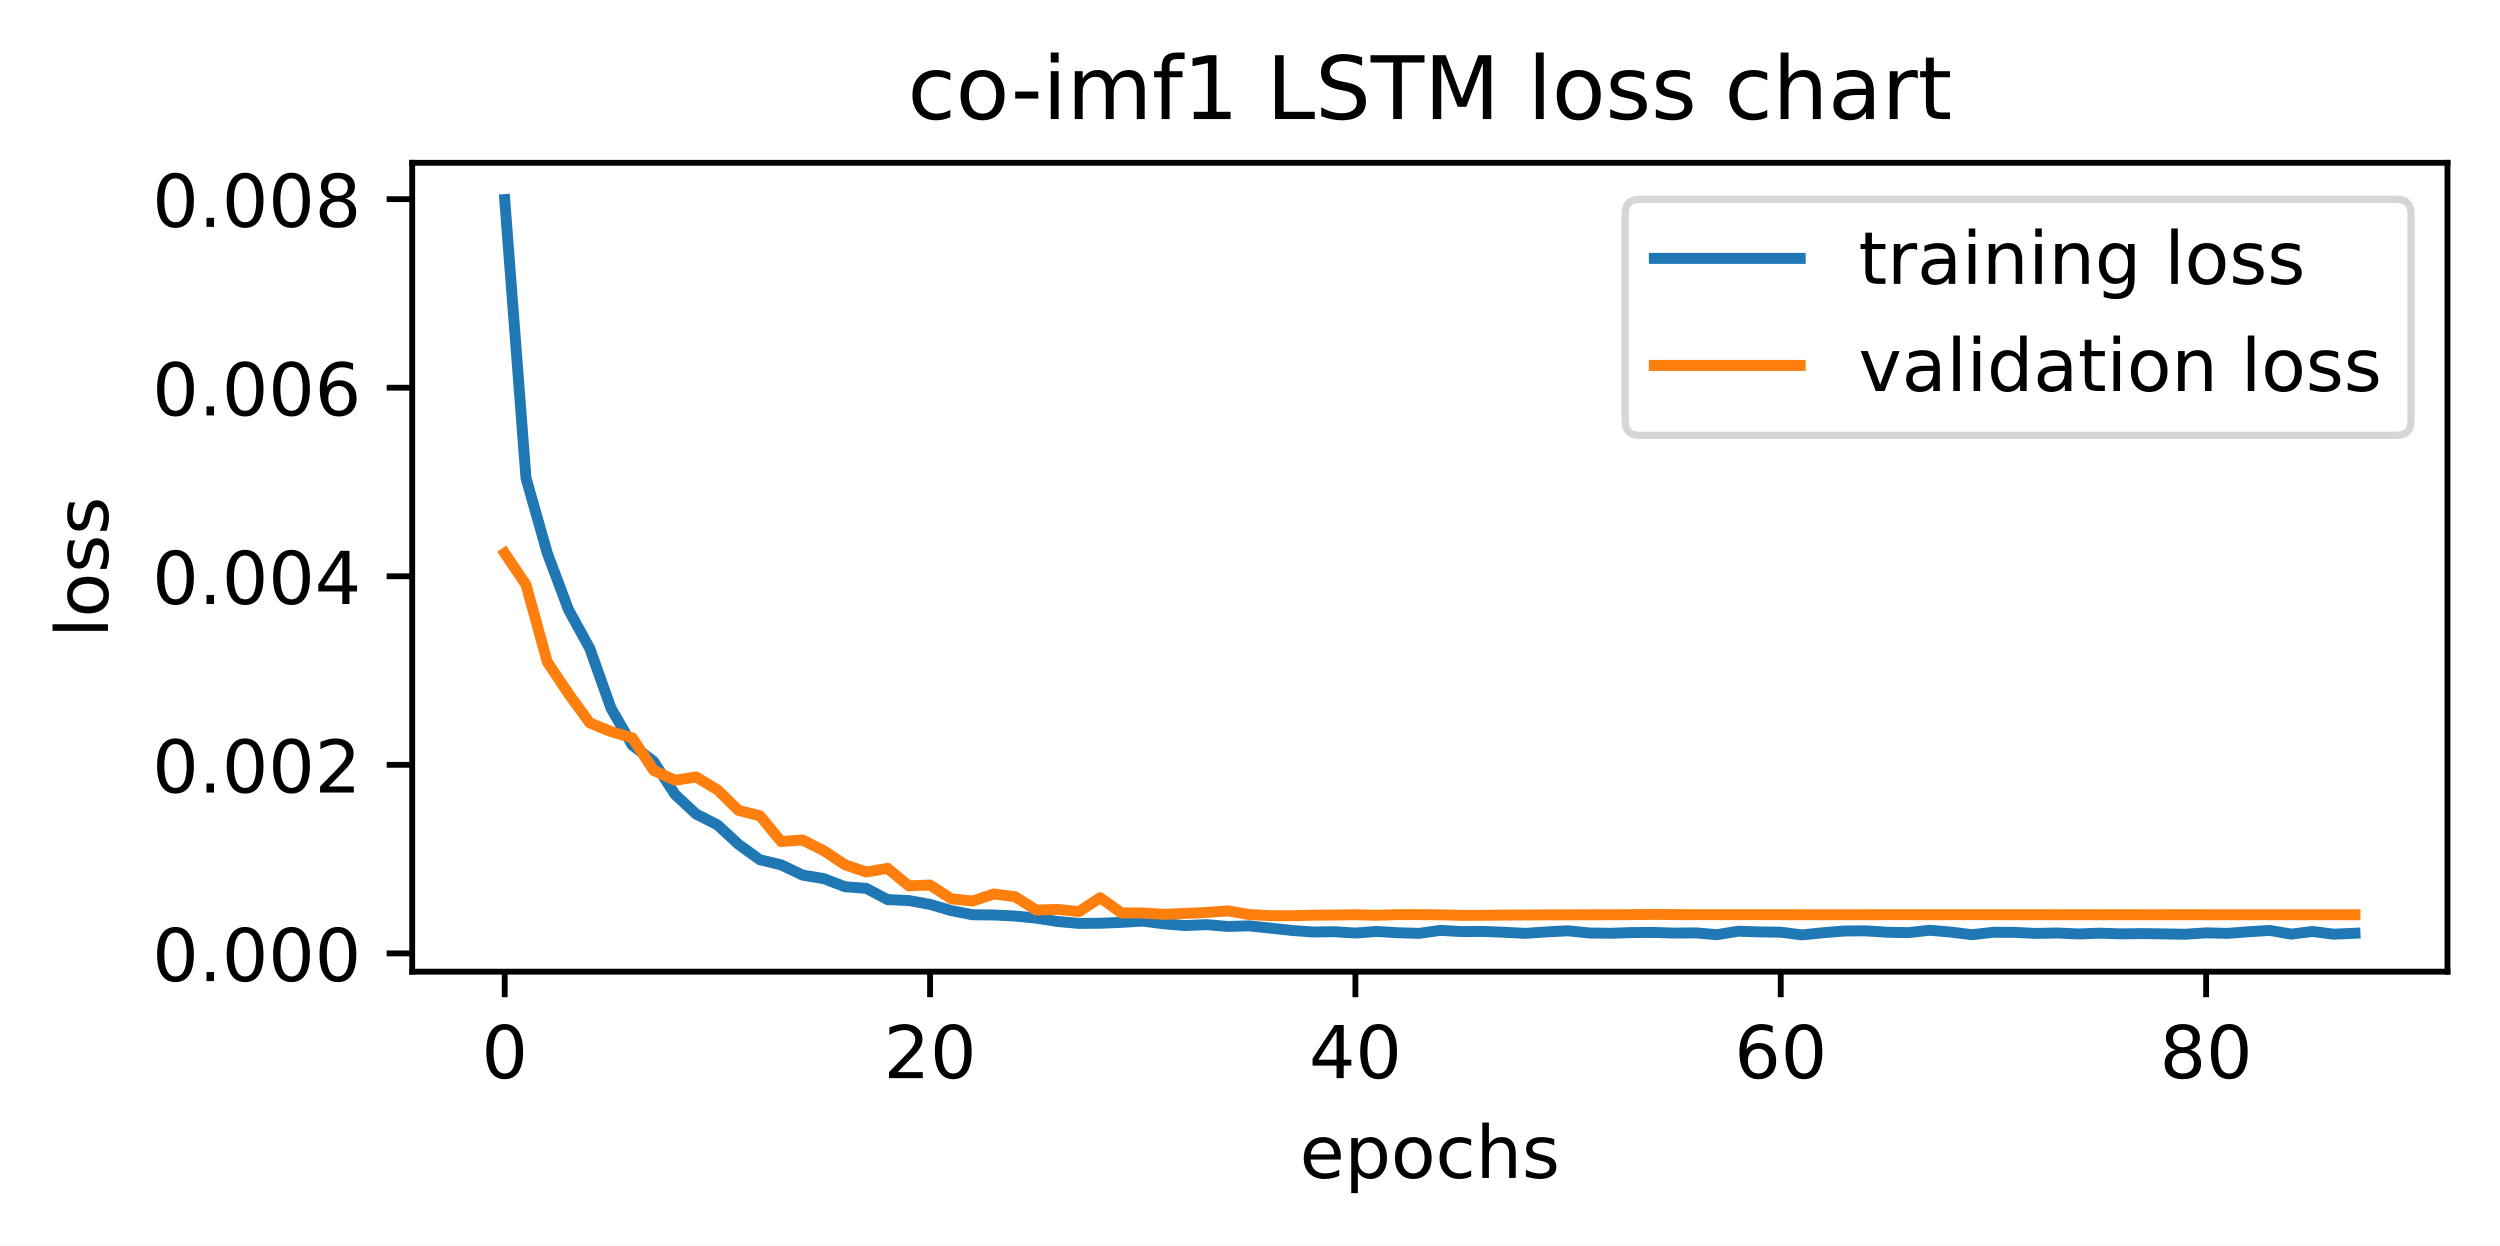
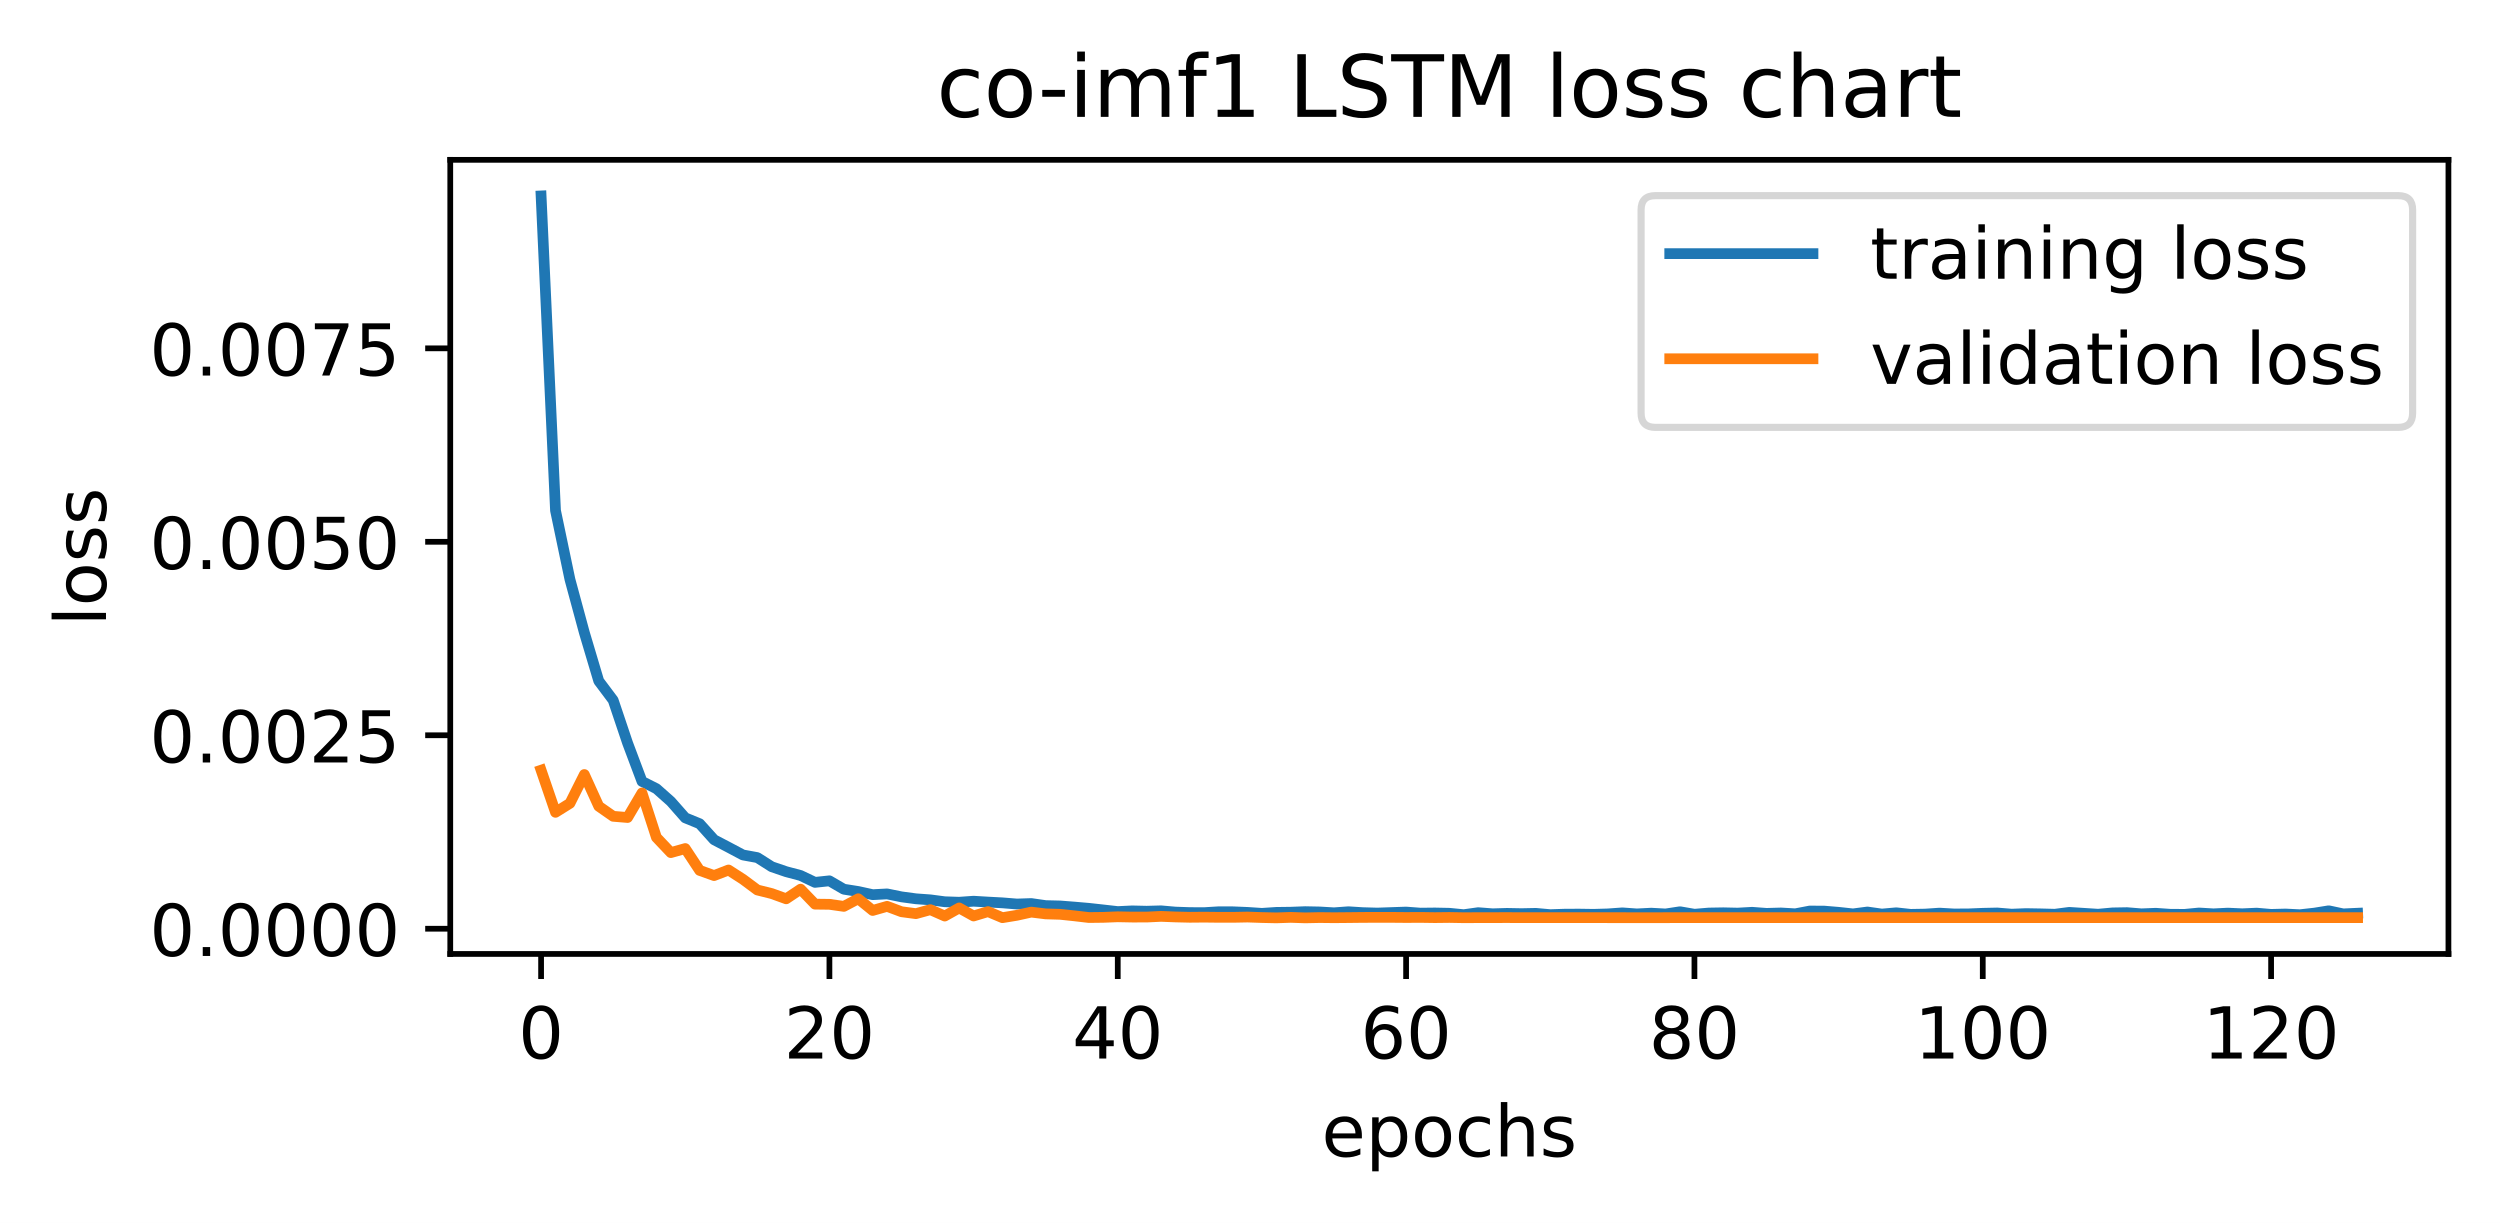
- <svg xmlns="http://www.w3.org/2000/svg" xmlns:xlink="http://www.w3.org/1999/xlink" width="342.706pt" height="170.754pt" viewBox="0 0 342.706 170.754" version="1.1">
+ <svg xmlns="http://www.w3.org/2000/svg" xmlns:xlink="http://www.w3.org/1999/xlink" width="349.069pt" height="170.754pt" viewBox="0 0 349.069 170.754" version="1.1">
  <defs>
    <style type="text/css">*{stroke-linejoin: round; stroke-linecap: butt}</style>
  </defs>
  <g id="figure_1">
    <g id="patch_1">
-       <path d="M -0 170.754  L 342.706 170.754  L 342.706 0  L -0 0  z " style="fill: #ffffff" />
+       <path d="M 0 170.754  L 349.069 170.754  L 349.069 0  L 0 0  z " style="fill: #ffffff" />
    </g>
    <g id="axes_1">
      <g id="patch_2">
-         <path d="M 56.506 133.198  L 335.506 133.198  L 335.506 22.318  L 56.506 22.318  z " style="fill: #ffffff" />
+         <path d="M 62.869 133.198  L 341.869 133.198  L 341.869 22.318  L 62.869 22.318  z " style="fill: #ffffff" />
      </g>
      <g id="matplotlib.axis_1">
        <g id="xtick_1">
          <g id="line2d_1">
            <defs>
-               <path id="m69c10e7cd9" d="M 0 0  L 0 3.5  " style="stroke: #000000; stroke-width: 0.8" />
-             </defs>
-             <g>
-               <use xlink:href="#m69c10e7cd9" x="69.188" y="133.198" style="stroke: #000000; stroke-width: 0.8" />
+               <path id="m2c376a37ad" d="M 0 0  L 0 3.5  " style="stroke: #000000; stroke-width: 0.8" />
+             </defs>
+             <g>
+               <use xlink:href="#m2c376a37ad" x="75.551" y="133.198" style="stroke: #000000; stroke-width: 0.8" />
            </g>
          </g>
          <g id="text_1">
-             <g transform="translate(66.00682 147.7966) scale(0.1 -0.1)">
+             <g transform="translate(72.36932 147.7966) scale(0.1 -0.1)">
              <defs>
                <path id="DejaVuSans-30" d="M 2034 4250  Q 1547 4250 1301 3770  Q 1056 3291 1056 2328  Q 1056 1369 1301 889  Q 1547 409 2034 409  Q 2525 409 2770 889  Q 3016 1369 3016 2328  Q 3016 3291 2770 3770  Q 2525 4250 2034 4250  z M 2034 4750  Q 2819 4750 3233 4129  Q 3647 3509 3647 2328  Q 3647 1150 3233 529  Q 2819 -91 2034 -91  Q 1250 -91 836 529  Q 422 1150 422 2328  Q 422 3509 836 4129  Q 1250 4750 2034 4750  z " transform="scale(0.015625)" />
              </defs>
              <use xlink:href="#DejaVuSans-30" />
            </g>
          </g>
        </g>
        <g id="xtick_2">
          <g id="line2d_2">
            <g>
-               <use xlink:href="#m69c10e7cd9" x="127.495" y="133.198" style="stroke: #000000; stroke-width: 0.8" />
+               <use xlink:href="#m2c376a37ad" x="115.81" y="133.198" style="stroke: #000000; stroke-width: 0.8" />
            </g>
          </g>
          <g id="text_2">
-             <g transform="translate(121.1328 147.7966) scale(0.1 -0.1)">
+             <g transform="translate(109.4478 147.7966) scale(0.1 -0.1)">
              <defs>
                <path id="DejaVuSans-32" d="M 1228 531  L 3431 531  L 3431 0  L 469 0  L 469 531  Q 828 903 1448 1529  Q 2069 2156 2228 2338  Q 2531 2678 2651 2914  Q 2772 3150 2772 3378  Q 2772 3750 2511 3984  Q 2250 4219 1831 4219  Q 1534 4219 1204 4116  Q 875 4013 500 3803  L 500 4441  Q 881 4594 1212 4672  Q 1544 4750 1819 4750  Q 2544 4750 2975 4387  Q 3406 4025 3406 3419  Q 3406 3131 3298 2873  Q 3191 2616 2906 2266  Q 2828 2175 2409 1742  Q 1991 1309 1228 531  z " transform="scale(0.015625)" />
              </defs>
              <use xlink:href="#DejaVuSans-32" />
              <use xlink:href="#DejaVuSans-30" x="63.623" />
            </g>
          </g>
        </g>
        <g id="xtick_3">
          <g id="line2d_3">
            <g>
-               <use xlink:href="#m69c10e7cd9" x="185.802" y="133.198" style="stroke: #000000; stroke-width: 0.8" />
+               <use xlink:href="#m2c376a37ad" x="156.07" y="133.198" style="stroke: #000000; stroke-width: 0.8" />
            </g>
          </g>
          <g id="text_3">
-             <g transform="translate(179.44 147.7966) scale(0.1 -0.1)">
+             <g transform="translate(149.7075 147.7966) scale(0.1 -0.1)">
              <defs>
                <path id="DejaVuSans-34" d="M 2419 4116  L 825 1625  L 2419 1625  L 2419 4116  z M 2253 4666  L 3047 4666  L 3047 1625  L 3713 1625  L 3713 1100  L 3047 1100  L 3047 0  L 2419 0  L 2419 1100  L 313 1100  L 313 1709  L 2253 4666  z " transform="scale(0.015625)" />
              </defs>
              <use xlink:href="#DejaVuSans-34" />
              <use xlink:href="#DejaVuSans-30" x="63.623" />
            </g>
          </g>
        </g>
        <g id="xtick_4">
          <g id="line2d_4">
            <g>
-               <use xlink:href="#m69c10e7cd9" x="244.11" y="133.198" style="stroke: #000000; stroke-width: 0.8" />
+               <use xlink:href="#m2c376a37ad" x="196.33" y="133.198" style="stroke: #000000; stroke-width: 0.8" />
            </g>
          </g>
          <g id="text_4">
-             <g transform="translate(237.7472 147.7966) scale(0.1 -0.1)">
+             <g transform="translate(189.9673 147.7966) scale(0.1 -0.1)">
              <defs>
                <path id="DejaVuSans-36" d="M 2113 2584  Q 1688 2584 1439 2293  Q 1191 2003 1191 1497  Q 1191 994 1439 701  Q 1688 409 2113 409  Q 2538 409 2786 701  Q 3034 994 3034 1497  Q 3034 2003 2786 2293  Q 2538 2584 2113 2584  z M 3366 4563  L 3366 3988  Q 3128 4100 2886 4159  Q 2644 4219 2406 4219  Q 1781 4219 1451 3797  Q 1122 3375 1075 2522  Q 1259 2794 1537 2939  Q 1816 3084 2150 3084  Q 2853 3084 3261 2657  Q 3669 2231 3669 1497  Q 3669 778 3244 343  Q 2819 -91 2113 -91  Q 1303 -91 875 529  Q 447 1150 447 2328  Q 447 3434 972 4092  Q 1497 4750 2381 4750  Q 2619 4750 2861 4703  Q 3103 4656 3366 4563  z " transform="scale(0.015625)" />
              </defs>
              <use xlink:href="#DejaVuSans-36" />
              <use xlink:href="#DejaVuSans-30" x="63.623" />
            </g>
          </g>
        </g>
        <g id="xtick_5">
          <g id="line2d_5">
            <g>
-               <use xlink:href="#m69c10e7cd9" x="302.417" y="133.198" style="stroke: #000000; stroke-width: 0.8" />
+               <use xlink:href="#m2c376a37ad" x="236.59" y="133.198" style="stroke: #000000; stroke-width: 0.8" />
            </g>
          </g>
          <g id="text_5">
-             <g transform="translate(296.0544 147.7966) scale(0.1 -0.1)">
+             <g transform="translate(230.227 147.7966) scale(0.1 -0.1)">
              <defs>
                <path id="DejaVuSans-38" d="M 2034 2216  Q 1584 2216 1326 1975  Q 1069 1734 1069 1313  Q 1069 891 1326 650  Q 1584 409 2034 409  Q 2484 409 2743 651  Q 3003 894 3003 1313  Q 3003 1734 2745 1975  Q 2488 2216 2034 2216  z M 1403 2484  Q 997 2584 770 2862  Q 544 3141 544 3541  Q 544 4100 942 4425  Q 1341 4750 2034 4750  Q 2731 4750 3128 4425  Q 3525 4100 3525 3541  Q 3525 3141 3298 2862  Q 3072 2584 2669 2484  Q 3125 2378 3379 2068  Q 3634 1759 3634 1313  Q 3634 634 3220 271  Q 2806 -91 2034 -91  Q 1263 -91 848 271  Q 434 634 434 1313  Q 434 1759 690 2068  Q 947 2378 1403 2484  z M 1172 3481  Q 1172 3119 1398 2916  Q 1625 2713 2034 2713  Q 2441 2713 2670 2916  Q 2900 3119 2900 3481  Q 2900 3844 2670 4047  Q 2441 4250 2034 4250  Q 1625 4250 1398 4047  Q 1172 3844 1172 3481  z " transform="scale(0.015625)" />
              </defs>
              <use xlink:href="#DejaVuSans-38" />
              <use xlink:href="#DejaVuSans-30" x="63.623" />
            </g>
          </g>
        </g>
-         <g id="text_6">
-           <g transform="translate(178.1734 161.4747) scale(0.1 -0.1)">
+         <g id="xtick_6">
+           <g id="line2d_6">
+             <g>
+               <use xlink:href="#m2c376a37ad" x="276.849" y="133.198" style="stroke: #000000; stroke-width: 0.8" />
+             </g>
+           </g>
+           <g id="text_6">
+             <g transform="translate(267.3055 147.7966) scale(0.1 -0.1)">
+               <defs>
+                 <path id="DejaVuSans-31" d="M 794 531  L 1825 531  L 1825 4091  L 703 3866  L 703 4441  L 1819 4666  L 2450 4666  L 2450 531  L 3481 531  L 3481 0  L 794 0  L 794 531  z " transform="scale(0.015625)" />
+               </defs>
+               <use xlink:href="#DejaVuSans-31" />
+               <use xlink:href="#DejaVuSans-30" x="63.623" />
+               <use xlink:href="#DejaVuSans-30" x="127.246" />
+             </g>
+           </g>
+         </g>
+         <g id="xtick_7">
+           <g id="line2d_7">
+             <g>
+               <use xlink:href="#m2c376a37ad" x="317.109" y="133.198" style="stroke: #000000; stroke-width: 0.8" />
+             </g>
+           </g>
+           <g id="text_7">
+             <g transform="translate(307.5653 147.7966) scale(0.1 -0.1)">
+               <use xlink:href="#DejaVuSans-31" />
+               <use xlink:href="#DejaVuSans-32" x="63.623" />
+               <use xlink:href="#DejaVuSans-30" x="127.246" />
+             </g>
+           </g>
+         </g>
+         <g id="text_8">
+           <g transform="translate(184.5359 161.4747) scale(0.1 -0.1)">
            <defs>
              <path id="DejaVuSans-65" d="M 3597 1894  L 3597 1613  L 953 1613  Q 991 1019 1311 708  Q 1631 397 2203 397  Q 2534 397 2845 478  Q 3156 559 3463 722  L 3463 178  Q 3153 47 2828 -22  Q 2503 -91 2169 -91  Q 1331 -91 842 396  Q 353 884 353 1716  Q 353 2575 817 3079  Q 1281 3584 2069 3584  Q 2775 3584 3186 3129  Q 3597 2675 3597 1894  z M 3022 2063  Q 3016 2534 2758 2815  Q 2500 3097 2075 3097  Q 1594 3097 1305 2825  Q 1016 2553 972 2059  L 3022 2063  z " transform="scale(0.015625)" />
              <path id="DejaVuSans-70" d="M 1159 525  L 1159 -1331  L 581 -1331  L 581 3500  L 1159 3500  L 1159 2969  Q 1341 3281 1617 3432  Q 1894 3584 2278 3584  Q 2916 3584 3314 3078  Q 3713 2572 3713 1747  Q 3713 922 3314 415  Q 2916 -91 2278 -91  Q 1894 -91 1617 61  Q 1341 213 1159 525  z M 3116 1747  Q 3116 2381 2855 2742  Q 2594 3103 2138 3103  Q 1681 3103 1420 2742  Q 1159 2381 1159 1747  Q 1159 1113 1420 752  Q 1681 391 2138 391  Q 2594 391 2855 752  Q 3116 1113 3116 1747  z " transform="scale(0.015625)" />
              <path id="DejaVuSans-6f" d="M 1959 3097  Q 1497 3097 1228 2736  Q 959 2375 959 1747  Q 959 1119 1226 758  Q 1494 397 1959 397  Q 2419 397 2687 759  Q 2956 1122 2956 1747  Q 2956 2369 2687 2733  Q 2419 3097 1959 3097  z M 1959 3584  Q 2709 3584 3137 3096  Q 3566 2609 3566 1747  Q 3566 888 3137 398  Q 2709 -91 1959 -91  Q 1206 -91 779 398  Q 353 888 353 1747  Q 353 2609 779 3096  Q 1206 3584 1959 3584  z " transform="scale(0.015625)" />
              <path id="DejaVuSans-63" d="M 3122 3366  L 3122 2828  Q 2878 2963 2633 3030  Q 2388 3097 2138 3097  Q 1578 3097 1268 2742  Q 959 2388 959 1747  Q 959 1106 1268 751  Q 1578 397 2138 397  Q 2388 397 2633 464  Q 2878 531 3122 666  L 3122 134  Q 2881 22 2623 -34  Q 2366 -91 2075 -91  Q 1284 -91 818 406  Q 353 903 353 1747  Q 353 2603 823 3093  Q 1294 3584 2113 3584  Q 2378 3584 2631 3529  Q 2884 3475 3122 3366  z " transform="scale(0.015625)" />
              <path id="DejaVuSans-68" d="M 3513 2113  L 3513 0  L 2938 0  L 2938 2094  Q 2938 2591 2744 2837  Q 2550 3084 2163 3084  Q 1697 3084 1428 2787  Q 1159 2491 1159 1978  L 1159 0  L 581 0  L 581 4863  L 1159 4863  L 1159 2956  Q 1366 3272 1645 3428  Q 1925 3584 2291 3584  Q 2894 3584 3203 3211  Q 3513 2838 3513 2113  z " transform="scale(0.015625)" />
              <path id="DejaVuSans-73" d="M 2834 3397  L 2834 2853  Q 2591 2978 2328 3040  Q 2066 3103 1784 3103  Q 1356 3103 1142 2972  Q 928 2841 928 2578  Q 928 2378 1081 2264  Q 1234 2150 1697 2047  L 1894 2003  Q 2506 1872 2764 1633  Q 3022 1394 3022 966  Q 3022 478 2636 193  Q 2250 -91 1575 -91  Q 1294 -91 989 -36  Q 684 19 347 128  L 347 722  Q 666 556 975 473  Q 1284 391 1588 391  Q 1994 391 2212 530  Q 2431 669 2431 922  Q 2431 1156 2273 1281  Q 2116 1406 1581 1522  L 1381 1569  Q 847 1681 609 1914  Q 372 2147 372 2553  Q 372 3047 722 3315  Q 1072 3584 1716 3584  Q 2034 3584 2315 3537  Q 2597 3491 2834 3397  z " transform="scale(0.015625)" />
            </defs>
            <use xlink:href="#DejaVuSans-65" />
            <use xlink:href="#DejaVuSans-70" x="61.523" />
            <use xlink:href="#DejaVuSans-6f" x="125" />
            <use xlink:href="#DejaVuSans-63" x="186.182" />
            <use xlink:href="#DejaVuSans-68" x="241.162" />
            <use xlink:href="#DejaVuSans-73" x="304.541" />
          </g>
        </g>
      </g>
      <g id="matplotlib.axis_2">
        <g id="ytick_1">
-           <g id="line2d_6">
-             <defs>
-               <path id="m047886b5a3" d="M 0 0  L -3.5 0  " style="stroke: #000000; stroke-width: 0.8" />
-             </defs>
-             <g>
-               <use xlink:href="#m047886b5a3" x="56.506" y="130.693" style="stroke: #000000; stroke-width: 0.8" />
-             </g>
-           </g>
-           <g id="text_7">
-             <g transform="translate(20.87813 134.4919) scale(0.1 -0.1)">
+           <g id="line2d_8">
+             <defs>
+               <path id="mf254d946d6" d="M 0 0  L -3.5 0  " style="stroke: #000000; stroke-width: 0.8" />
+             </defs>
+             <g>
+               <use xlink:href="#mf254d946d6" x="62.869" y="129.679" style="stroke: #000000; stroke-width: 0.8" />
+             </g>
+           </g>
+           <g id="text_9">
+             <g transform="translate(20.87813 133.4783) scale(0.1 -0.1)">
              <defs>
                <path id="DejaVuSans-2e" d="M 684 794  L 1344 794  L 1344 0  L 684 0  L 684 794  z " transform="scale(0.015625)" />
              </defs>
              <use xlink:href="#DejaVuSans-30" />
              <use xlink:href="#DejaVuSans-2e" x="63.623" />
              <use xlink:href="#DejaVuSans-30" x="95.41" />
              <use xlink:href="#DejaVuSans-30" x="159.033" />
              <use xlink:href="#DejaVuSans-30" x="222.656" />
+               <use xlink:href="#DejaVuSans-30" x="286.279" />
            </g>
          </g>
        </g>
        <g id="ytick_2">
-           <g id="line2d_7">
-             <g>
-               <use xlink:href="#m047886b5a3" x="56.506" y="104.845" style="stroke: #000000; stroke-width: 0.8" />
-             </g>
-           </g>
-           <g id="text_8">
-             <g transform="translate(20.87813 108.6439) scale(0.1 -0.1)">
+           <g id="line2d_9">
+             <g>
+               <use xlink:href="#mf254d946d6" x="62.869" y="102.665" style="stroke: #000000; stroke-width: 0.8" />
+             </g>
+           </g>
+           <g id="text_10">
+             <g transform="translate(20.87813 106.4646) scale(0.1 -0.1)">
+               <defs>
+                 <path id="DejaVuSans-35" d="M 691 4666  L 3169 4666  L 3169 4134  L 1269 4134  L 1269 2991  Q 1406 3038 1543 3061  Q 1681 3084 1819 3084  Q 2600 3084 3056 2656  Q 3513 2228 3513 1497  Q 3513 744 3044 326  Q 2575 -91 1722 -91  Q 1428 -91 1123 -41  Q 819 9 494 109  L 494 744  Q 775 591 1075 516  Q 1375 441 1709 441  Q 2250 441 2565 725  Q 2881 1009 2881 1497  Q 2881 1984 2565 2268  Q 2250 2553 1709 2553  Q 1456 2553 1204 2497  Q 953 2441 691 2322  L 691 4666  z " transform="scale(0.015625)" />
+               </defs>
              <use xlink:href="#DejaVuSans-30" />
              <use xlink:href="#DejaVuSans-2e" x="63.623" />
              <use xlink:href="#DejaVuSans-30" x="95.41" />
              <use xlink:href="#DejaVuSans-30" x="159.033" />
              <use xlink:href="#DejaVuSans-32" x="222.656" />
+               <use xlink:href="#DejaVuSans-35" x="286.279" />
            </g>
          </g>
        </g>
        <g id="ytick_3">
-           <g id="line2d_8">
-             <g>
-               <use xlink:href="#m047886b5a3" x="56.506" y="78.997" style="stroke: #000000; stroke-width: 0.8" />
-             </g>
-           </g>
-           <g id="text_9">
-             <g transform="translate(20.87813 82.79582) scale(0.1 -0.1)">
+           <g id="line2d_10">
+             <g>
+               <use xlink:href="#mf254d946d6" x="62.869" y="75.652" style="stroke: #000000; stroke-width: 0.8" />
+             </g>
+           </g>
+           <g id="text_11">
+             <g transform="translate(20.87813 79.45089) scale(0.1 -0.1)">
              <use xlink:href="#DejaVuSans-30" />
              <use xlink:href="#DejaVuSans-2e" x="63.623" />
              <use xlink:href="#DejaVuSans-30" x="95.41" />
              <use xlink:href="#DejaVuSans-30" x="159.033" />
-               <use xlink:href="#DejaVuSans-34" x="222.656" />
+               <use xlink:href="#DejaVuSans-35" x="222.656" />
+               <use xlink:href="#DejaVuSans-30" x="286.279" />
            </g>
          </g>
        </g>
        <g id="ytick_4">
-           <g id="line2d_9">
-             <g>
-               <use xlink:href="#m047886b5a3" x="56.506" y="53.149" style="stroke: #000000; stroke-width: 0.8" />
-             </g>
-           </g>
-           <g id="text_10">
-             <g transform="translate(20.87813 56.94778) scale(0.1 -0.1)">
+           <g id="line2d_11">
+             <g>
+               <use xlink:href="#mf254d946d6" x="62.869" y="48.638" style="stroke: #000000; stroke-width: 0.8" />
+             </g>
+           </g>
+           <g id="text_12">
+             <g transform="translate(20.87813 52.43721) scale(0.1 -0.1)">
+               <defs>
+                 <path id="DejaVuSans-37" d="M 525 4666  L 3525 4666  L 3525 4397  L 1831 0  L 1172 0  L 2766 4134  L 525 4134  L 525 4666  z " transform="scale(0.015625)" />
+               </defs>
              <use xlink:href="#DejaVuSans-30" />
              <use xlink:href="#DejaVuSans-2e" x="63.623" />
              <use xlink:href="#DejaVuSans-30" x="95.41" />
              <use xlink:href="#DejaVuSans-30" x="159.033" />
-               <use xlink:href="#DejaVuSans-36" x="222.656" />
-             </g>
-           </g>
-         </g>
-         <g id="ytick_5">
-           <g id="line2d_10">
-             <g>
-               <use xlink:href="#m047886b5a3" x="56.506" y="27.301" style="stroke: #000000; stroke-width: 0.8" />
-             </g>
-           </g>
-           <g id="text_11">
-             <g transform="translate(20.87813 31.09974) scale(0.1 -0.1)">
-               <use xlink:href="#DejaVuSans-30" />
-               <use xlink:href="#DejaVuSans-2e" x="63.623" />
-               <use xlink:href="#DejaVuSans-30" x="95.41" />
-               <use xlink:href="#DejaVuSans-30" x="159.033" />
-               <use xlink:href="#DejaVuSans-38" x="222.656" />
-             </g>
-           </g>
-         </g>
-         <g id="text_12">
+               <use xlink:href="#DejaVuSans-37" x="222.656" />
+               <use xlink:href="#DejaVuSans-35" x="286.279" />
+             </g>
+           </g>
+         </g>
+         <g id="text_13">
          <g transform="translate(14.79844 87.41594) rotate(-90) scale(0.1 -0.1)">
            <defs>
              <path id="DejaVuSans-6c" d="M 603 4863  L 1178 4863  L 1178 0  L 603 0  L 603 4863  z " transform="scale(0.015625)" />
            </defs>
            <use xlink:href="#DejaVuSans-6c" />
            <use xlink:href="#DejaVuSans-6f" x="27.783" />
            <use xlink:href="#DejaVuSans-73" x="88.965" />
            <use xlink:href="#DejaVuSans-73" x="141.064" />
          </g>
        </g>
      </g>
-       <g id="line2d_11">
-         <path d="M 69.188 27.358  L 72.103 65.526  L 75.019 75.81  L 77.934 83.59  L 80.85 88.894  L 83.765 97.101  L 86.68 102.162  L 89.596 104.376  L 92.511 108.878  L 95.426 111.597  L 98.342 113.067  L 101.257 115.761  L 104.172 117.86  L 107.088 118.558  L 110.003 119.961  L 112.918 120.443  L 115.834 121.556  L 118.749 121.778  L 121.665 123.318  L 124.58 123.449  L 127.495 123.979  L 130.411 124.831  L 133.326 125.402  L 136.241 125.426  L 139.157 125.573  L 142.072 125.866  L 144.987 126.322  L 147.903 126.584  L 150.818 126.561  L 153.734 126.44  L 156.649 126.265  L 159.564 126.64  L 162.48 126.879  L 165.395 126.75  L 168.31 127.003  L 171.226 126.919  L 174.141 127.226  L 177.056 127.546  L 179.972 127.761  L 182.887 127.719  L 185.802 127.906  L 188.718 127.684  L 191.633 127.863  L 194.549 127.946  L 197.464 127.535  L 200.379 127.707  L 203.295 127.683  L 206.21 127.797  L 209.125 127.949  L 212.041 127.743  L 214.956 127.594  L 217.871 127.9  L 220.787 127.934  L 223.702 127.84  L 226.618 127.817  L 229.533 127.911  L 232.448 127.88  L 235.364 128.126  L 238.279 127.652  L 241.194 127.75  L 244.11 127.787  L 247.025 128.158  L 249.94 127.859  L 252.856 127.623  L 255.771 127.604  L 258.687 127.794  L 261.602 127.849  L 264.517 127.521  L 267.433 127.775  L 270.348 128.129  L 273.263 127.799  L 276.179 127.809  L 279.094 127.957  L 282.009 127.896  L 284.925 128.032  L 287.84 127.92  L 290.755 128.019  L 293.671 127.977  L 296.586 128.019  L 299.502 128.073  L 302.417 127.878  L 305.332 127.948  L 308.248 127.729  L 311.163 127.546  L 314.078 128.051  L 316.994 127.688  L 319.909 128.06  L 322.824 127.93  " clip-path="url(#pa073620d81)" style="fill: none; stroke: #1f77b4; stroke-width: 1.5; stroke-linecap: square" />
-       </g>
      <g id="line2d_12">
-         <path d="M 69.188 75.833  L 72.103 80.152  L 75.019 90.736  L 77.934 95.095  L 80.85 99.101  L 83.765 100.29  L 86.68 101.147  L 89.596 105.596  L 92.511 106.957  L 95.426 106.511  L 98.342 108.262  L 101.257 111.097  L 104.172 111.832  L 107.088 115.367  L 110.003 115.142  L 112.918 116.611  L 115.834 118.549  L 118.749 119.537  L 121.665 119.033  L 124.58 121.433  L 127.495 121.321  L 130.411 123.214  L 133.326 123.516  L 136.241 122.551  L 139.157 122.928  L 142.072 124.761  L 144.987 124.658  L 147.903 124.966  L 150.818 123.065  L 153.734 125.142  L 156.649 125.152  L 159.564 125.34  L 162.48 125.217  L 165.395 125.087  L 168.31 124.861  L 171.226 125.367  L 174.141 125.523  L 177.056 125.535  L 179.972 125.457  L 182.887 125.435  L 185.802 125.391  L 188.718 125.472  L 191.633 125.372  L 194.549 125.38  L 197.464 125.41  L 200.379 125.479  L 203.295 125.474  L 206.21 125.437  L 209.125 125.429  L 212.041 125.414  L 214.956 125.41  L 217.871 125.398  L 220.787 125.397  L 223.702 125.377  L 226.618 125.345  L 229.533 125.377  L 232.448 125.382  L 235.364 125.385  L 238.279 125.385  L 241.194 125.386  L 244.11 125.388  L 247.025 125.39  L 249.94 125.394  L 252.856 125.392  L 255.771 125.391  L 258.687 125.388  L 261.602 125.388  L 264.517 125.389  L 267.433 125.388  L 270.348 125.388  L 273.263 125.388  L 276.179 125.389  L 279.094 125.389  L 282.009 125.39  L 284.925 125.389  L 287.84 125.39  L 290.755 125.389  L 293.671 125.39  L 296.586 125.39  L 299.502 125.389  L 302.417 125.39  L 305.332 125.39  L 308.248 125.39  L 311.163 125.39  L 314.078 125.39  L 316.994 125.39  L 319.909 125.39  L 322.824 125.39  " clip-path="url(#pa073620d81)" style="fill: none; stroke: #ff7f0e; stroke-width: 1.5; stroke-linecap: square" />
+         <path d="M 75.551 27.358  L 77.564 71.284  L 79.577 80.895  L 81.59 88.328  L 83.603 95.084  L 85.616 97.767  L 87.628 103.748  L 89.641 109.107  L 91.654 110.121  L 93.667 111.908  L 95.68 114.192  L 97.693 115.016  L 99.706 117.252  L 101.719 118.305  L 103.732 119.375  L 105.745 119.743  L 107.758 121.022  L 109.771 121.71  L 111.784 122.245  L 113.797 123.203  L 115.81 122.987  L 117.823 124.159  L 119.836 124.478  L 121.849 124.921  L 123.862 124.814  L 125.875 125.225  L 127.888 125.497  L 129.901 125.643  L 131.914 125.91  L 133.927 125.977  L 135.94 125.834  L 137.953 125.955  L 139.966 126.062  L 141.979 126.226  L 143.992 126.159  L 146.005 126.448  L 148.018 126.497  L 150.031 126.655  L 152.044 126.83  L 154.057 127.053  L 156.07 127.281  L 158.083 127.185  L 160.096 127.232  L 162.109 127.176  L 164.122 127.353  L 166.135 127.423  L 168.148 127.431  L 170.161 127.307  L 172.174 127.313  L 174.187 127.397  L 176.2 127.53  L 178.213 127.396  L 180.226 127.37  L 182.239 127.293  L 184.252 127.334  L 186.265 127.453  L 188.278 127.305  L 190.291 127.432  L 192.304 127.489  L 194.317 127.419  L 196.33 127.349  L 198.343 127.5  L 200.356 127.478  L 202.369 127.52  L 204.382 127.716  L 206.395 127.436  L 208.408 127.591  L 210.421 127.533  L 212.434 127.571  L 214.447 127.53  L 216.46 127.711  L 218.473 127.645  L 220.486 127.636  L 222.499 127.666  L 224.512 127.607  L 226.525 127.463  L 228.538 127.607  L 230.551 127.505  L 232.564 127.614  L 234.577 127.306  L 236.59 127.654  L 238.603 127.486  L 240.616 127.451  L 242.628 127.496  L 244.641 127.383  L 246.654 127.534  L 248.667 127.477  L 250.68 127.591  L 252.693 127.206  L 254.706 127.217  L 256.719 127.386  L 258.732 127.605  L 260.745 127.342  L 262.758 127.629  L 264.771 127.452  L 266.784 127.671  L 268.797 127.635  L 270.81 127.499  L 272.823 127.615  L 274.836 127.605  L 276.849 127.523  L 278.862 127.479  L 280.875 127.643  L 282.888 127.565  L 284.901 127.601  L 286.914 127.654  L 288.927 127.394  L 290.94 127.524  L 292.953 127.651  L 294.966 127.468  L 296.979 127.432  L 298.992 127.596  L 301.005 127.519  L 303.018 127.659  L 305.031 127.672  L 307.044 127.48  L 309.057 127.598  L 311.07 127.499  L 313.083 127.589  L 315.096 127.502  L 317.109 127.675  L 319.122 127.623  L 321.135 127.721  L 323.148 127.498  L 325.161 127.172  L 327.174 127.605  L 329.187 127.512  " clip-path="url(#p3ba40b0dcc)" style="fill: none; stroke: #1f77b4; stroke-width: 1.5; stroke-linecap: square" />
+       </g>
+       <g id="line2d_13">
+         <path d="M 75.551 107.542  L 77.564 113.422  L 79.577 112.164  L 81.59 108.147  L 83.603 112.573  L 85.616 113.978  L 87.628 114.145  L 89.641 110.723  L 91.654 116.922  L 93.667 119.047  L 95.68 118.482  L 97.693 121.535  L 99.706 122.253  L 101.719 121.476  L 103.732 122.769  L 105.745 124.266  L 107.758 124.768  L 109.771 125.497  L 111.784 124.154  L 113.797 126.243  L 115.81 126.268  L 117.823 126.554  L 119.836 125.491  L 121.849 127.125  L 123.862 126.55  L 125.875 127.304  L 127.888 127.571  L 129.901 127.014  L 131.914 127.904  L 133.927 126.774  L 135.94 127.895  L 137.953 127.286  L 139.966 128.133  L 141.979 127.802  L 143.992 127.357  L 146.005 127.603  L 148.018 127.663  L 150.031 127.876  L 152.044 128.112  L 154.057 128.087  L 156.07 128.008  L 158.083 128.048  L 160.096 128.046  L 162.109 127.95  L 164.122 128.03  L 166.135 128.077  L 168.148 128.059  L 170.161 128.082  L 172.174 128.084  L 174.187 128.044  L 176.2 128.113  L 178.213 128.158  L 180.226 128.091  L 182.239 128.158  L 184.252 128.116  L 186.265 128.137  L 188.278 128.119  L 190.291 128.096  L 192.304 128.09  L 194.317 128.09  L 196.33 128.107  L 198.343 128.096  L 200.356 128.125  L 202.369 128.102  L 204.382 128.138  L 206.395 128.128  L 208.408 128.126  L 210.421 128.12  L 212.434 128.129  L 214.447 128.128  L 216.46 128.129  L 218.473 128.129  L 220.486 128.127  L 222.499 128.126  L 224.512 128.131  L 226.525 128.131  L 228.538 128.135  L 230.551 128.134  L 232.564 128.132  L 234.577 128.129  L 236.59 128.127  L 238.603 128.125  L 240.616 128.127  L 242.628 128.128  L 244.641 128.128  L 246.654 128.127  L 248.667 128.128  L 250.68 128.128  L 252.693 128.128  L 254.706 128.128  L 256.719 128.128  L 258.732 128.127  L 260.745 128.127  L 262.758 128.127  L 264.771 128.127  L 266.784 128.127  L 268.797 128.127  L 270.81 128.127  L 272.823 128.127  L 274.836 128.127  L 276.849 128.127  L 278.862 128.127  L 280.875 128.127  L 282.888 128.127  L 284.901 128.127  L 286.914 128.127  L 288.927 128.127  L 290.94 128.127  L 292.953 128.127  L 294.966 128.127  L 296.979 128.127  L 298.992 128.127  L 301.005 128.127  L 303.018 128.127  L 305.031 128.127  L 307.044 128.127  L 309.057 128.127  L 311.07 128.127  L 313.083 128.127  L 315.096 128.127  L 317.109 128.127  L 319.122 128.127  L 321.135 128.127  L 323.148 128.127  L 325.161 128.127  L 327.174 128.127  L 329.187 128.127  " clip-path="url(#p3ba40b0dcc)" style="fill: none; stroke: #ff7f0e; stroke-width: 1.5; stroke-linecap: square" />
      </g>
      <g id="patch_3">
-         <path d="M 56.506 133.198  L 56.506 22.318  " style="fill: none; stroke: #000000; stroke-width: 0.8; stroke-linejoin: miter; stroke-linecap: square" />
+         <path d="M 62.869 133.198  L 62.869 22.318  " style="fill: none; stroke: #000000; stroke-width: 0.8; stroke-linejoin: miter; stroke-linecap: square" />
      </g>
      <g id="patch_4">
-         <path d="M 335.506 133.198  L 335.506 22.318  " style="fill: none; stroke: #000000; stroke-width: 0.8; stroke-linejoin: miter; stroke-linecap: square" />
+         <path d="M 341.869 133.198  L 341.869 22.318  " style="fill: none; stroke: #000000; stroke-width: 0.8; stroke-linejoin: miter; stroke-linecap: square" />
      </g>
      <g id="patch_5">
-         <path d="M 56.506 133.198  L 335.506 133.198  " style="fill: none; stroke: #000000; stroke-width: 0.8; stroke-linejoin: miter; stroke-linecap: square" />
+         <path d="M 62.869 133.198  L 341.869 133.198  " style="fill: none; stroke: #000000; stroke-width: 0.8; stroke-linejoin: miter; stroke-linecap: square" />
      </g>
      <g id="patch_6">
-         <path d="M 56.506 22.318  L 335.506 22.318  " style="fill: none; stroke: #000000; stroke-width: 0.8; stroke-linejoin: miter; stroke-linecap: square" />
-       </g>
-       <g id="text_13">
-         <g transform="translate(124.4169 16.31812) scale(0.12 -0.12)">
+         <path d="M 62.869 22.318  L 341.869 22.318  " style="fill: none; stroke: #000000; stroke-width: 0.8; stroke-linejoin: miter; stroke-linecap: square" />
+       </g>
+       <g id="text_14">
+         <g transform="translate(130.7794 16.31812) scale(0.12 -0.12)">
          <defs>
            <path id="DejaVuSans-2d" d="M 313 2009  L 1997 2009  L 1997 1497  L 313 1497  L 313 2009  z " transform="scale(0.015625)" />
            <path id="DejaVuSans-69" d="M 603 3500  L 1178 3500  L 1178 0  L 603 0  L 603 3500  z M 603 4863  L 1178 4863  L 1178 4134  L 603 4134  L 603 4863  z " transform="scale(0.015625)" />
            <path id="DejaVuSans-6d" d="M 3328 2828  Q 3544 3216 3844 3400  Q 4144 3584 4550 3584  Q 5097 3584 5394 3201  Q 5691 2819 5691 2113  L 5691 0  L 5113 0  L 5113 2094  Q 5113 2597 4934 2840  Q 4756 3084 4391 3084  Q 3944 3084 3684 2787  Q 3425 2491 3425 1978  L 3425 0  L 2847 0  L 2847 2094  Q 2847 2600 2669 2842  Q 2491 3084 2119 3084  Q 1678 3084 1418 2786  Q 1159 2488 1159 1978  L 1159 0  L 581 0  L 581 3500  L 1159 3500  L 1159 2956  Q 1356 3278 1631 3431  Q 1906 3584 2284 3584  Q 2666 3584 2933 3390  Q 3200 3197 3328 2828  z " transform="scale(0.015625)" />
            <path id="DejaVuSans-66" d="M 2375 4863  L 2375 4384  L 1825 4384  Q 1516 4384 1395 4259  Q 1275 4134 1275 3809  L 1275 3500  L 2222 3500  L 2222 3053  L 1275 3053  L 1275 0  L 697 0  L 697 3053  L 147 3053  L 147 3500  L 697 3500  L 697 3744  Q 697 4328 969 4595  Q 1241 4863 1831 4863  L 2375 4863  z " transform="scale(0.015625)" />
-             <path id="DejaVuSans-31" d="M 794 531  L 1825 531  L 1825 4091  L 703 3866  L 703 4441  L 1819 4666  L 2450 4666  L 2450 531  L 3481 531  L 3481 0  L 794 0  L 794 531  z " transform="scale(0.015625)" />
            <path id="DejaVuSans-20" transform="scale(0.015625)" />
            <path id="DejaVuSans-4c" d="M 628 4666  L 1259 4666  L 1259 531  L 3531 531  L 3531 0  L 628 0  L 628 4666  z " transform="scale(0.015625)" />
            <path id="DejaVuSans-53" d="M 3425 4513  L 3425 3897  Q 3066 4069 2747 4153  Q 2428 4238 2131 4238  Q 1616 4238 1336 4038  Q 1056 3838 1056 3469  Q 1056 3159 1242 3001  Q 1428 2844 1947 2747  L 2328 2669  Q 3034 2534 3370 2195  Q 3706 1856 3706 1288  Q 3706 609 3251 259  Q 2797 -91 1919 -91  Q 1588 -91 1214 -16  Q 841 59 441 206  L 441 856  Q 825 641 1194 531  Q 1563 422 1919 422  Q 2459 422 2753 634  Q 3047 847 3047 1241  Q 3047 1584 2836 1778  Q 2625 1972 2144 2069  L 1759 2144  Q 1053 2284 737 2584  Q 422 2884 422 3419  Q 422 4038 858 4394  Q 1294 4750 2059 4750  Q 2388 4750 2728 4690  Q 3069 4631 3425 4513  z " transform="scale(0.015625)" />
            <path id="DejaVuSans-54" d="M -19 4666  L 3928 4666  L 3928 4134  L 2272 4134  L 2272 0  L 1638 0  L 1638 4134  L -19 4134  L -19 4666  z " transform="scale(0.015625)" />
            <path id="DejaVuSans-4d" d="M 628 4666  L 1569 4666  L 2759 1491  L 3956 4666  L 4897 4666  L 4897 0  L 4281 0  L 4281 4097  L 3078 897  L 2444 897  L 1241 4097  L 1241 0  L 628 0  L 628 4666  z " transform="scale(0.015625)" />
            <path id="DejaVuSans-61" d="M 2194 1759  Q 1497 1759 1228 1600  Q 959 1441 959 1056  Q 959 750 1161 570  Q 1363 391 1709 391  Q 2188 391 2477 730  Q 2766 1069 2766 1631  L 2766 1759  L 2194 1759  z M 3341 1997  L 3341 0  L 2766 0  L 2766 531  Q 2569 213 2275 61  Q 1981 -91 1556 -91  Q 1019 -91 701 211  Q 384 513 384 1019  Q 384 1609 779 1909  Q 1175 2209 1959 2209  L 2766 2209  L 2766 2266  Q 2766 2663 2505 2880  Q 2244 3097 1772 3097  Q 1472 3097 1187 3025  Q 903 2953 641 2809  L 641 3341  Q 956 3463 1253 3523  Q 1550 3584 1831 3584  Q 2591 3584 2966 3190  Q 3341 2797 3341 1997  z " transform="scale(0.015625)" />
            <path id="DejaVuSans-72" d="M 2631 2963  Q 2534 3019 2420 3045  Q 2306 3072 2169 3072  Q 1681 3072 1420 2755  Q 1159 2438 1159 1844  L 1159 0  L 581 0  L 581 3500  L 1159 3500  L 1159 2956  Q 1341 3275 1631 3429  Q 1922 3584 2338 3584  Q 2397 3584 2469 3576  Q 2541 3569 2628 3553  L 2631 2963  z " transform="scale(0.015625)" />
            <path id="DejaVuSans-74" d="M 1172 4494  L 1172 3500  L 2356 3500  L 2356 3053  L 1172 3053  L 1172 1153  Q 1172 725 1289 603  Q 1406 481 1766 481  L 2356 481  L 2356 0  L 1766 0  Q 1100 0 847 248  Q 594 497 594 1153  L 594 3053  L 172 3053  L 172 3500  L 594 3500  L 594 4494  L 1172 4494  z " transform="scale(0.015625)" />
          </defs>
          <use xlink:href="#DejaVuSans-63" />
          <use xlink:href="#DejaVuSans-6f" x="54.98" />
          <use xlink:href="#DejaVuSans-2d" x="118.037" />
          <use xlink:href="#DejaVuSans-69" x="154.121" />
          <use xlink:href="#DejaVuSans-6d" x="181.904" />
          <use xlink:href="#DejaVuSans-66" x="279.316" />
          <use xlink:href="#DejaVuSans-31" x="314.521" />
          <use xlink:href="#DejaVuSans-20" x="378.145" />
          <use xlink:href="#DejaVuSans-4c" x="409.932" />
          <use xlink:href="#DejaVuSans-53" x="465.645" />
          <use xlink:href="#DejaVuSans-54" x="529.121" />
          <use xlink:href="#DejaVuSans-4d" x="590.205" />
          <use xlink:href="#DejaVuSans-20" x="676.484" />
          <use xlink:href="#DejaVuSans-6c" x="708.271" />
          <use xlink:href="#DejaVuSans-6f" x="736.055" />
          <use xlink:href="#DejaVuSans-73" x="797.236" />
          <use xlink:href="#DejaVuSans-73" x="849.336" />
          <use xlink:href="#DejaVuSans-20" x="901.436" />
          <use xlink:href="#DejaVuSans-63" x="933.223" />
          <use xlink:href="#DejaVuSans-68" x="988.203" />
          <use xlink:href="#DejaVuSans-61" x="1051.582" />
          <use xlink:href="#DejaVuSans-72" x="1112.861" />
          <use xlink:href="#DejaVuSans-74" x="1153.975" />
        </g>
      </g>
      <g id="legend_1">
        <g id="patch_7">
-           <path d="M 224.778 59.674  L 328.506 59.674  Q 330.506 59.674 330.506 57.674  L 330.506 29.318  Q 330.506 27.318 328.506 27.318  L 224.778 27.318  Q 222.778 27.318 222.778 29.318  L 222.778 57.674  Q 222.778 59.674 224.778 59.674  z " style="fill: #ffffff; opacity: 0.8; stroke: #cccccc; stroke-linejoin: miter" />
-         </g>
-         <g id="line2d_13">
-           <path d="M 226.778 35.417  L 236.778 35.417  L 246.778 35.417  " style="fill: none; stroke: #1f77b4; stroke-width: 1.5; stroke-linecap: square" />
-         </g>
-         <g id="text_14">
-           <g transform="translate(254.7781 38.91656) scale(0.1 -0.1)">
+           <path d="M 231.141 59.674  L 334.869 59.674  Q 336.869 59.674 336.869 57.674  L 336.869 29.318  Q 336.869 27.318 334.869 27.318  L 231.141 27.318  Q 229.141 27.318 229.141 29.318  L 229.141 57.674  Q 229.141 59.674 231.141 59.674  z " style="fill: #ffffff; opacity: 0.8; stroke: #cccccc; stroke-linejoin: miter" />
+         </g>
+         <g id="line2d_14">
+           <path d="M 233.141 35.417  L 243.141 35.417  L 253.141 35.417  " style="fill: none; stroke: #1f77b4; stroke-width: 1.5; stroke-linecap: square" />
+         </g>
+         <g id="text_15">
+           <g transform="translate(261.1406 38.91656) scale(0.1 -0.1)">
            <defs>
              <path id="DejaVuSans-6e" d="M 3513 2113  L 3513 0  L 2938 0  L 2938 2094  Q 2938 2591 2744 2837  Q 2550 3084 2163 3084  Q 1697 3084 1428 2787  Q 1159 2491 1159 1978  L 1159 0  L 581 0  L 581 3500  L 1159 3500  L 1159 2956  Q 1366 3272 1645 3428  Q 1925 3584 2291 3584  Q 2894 3584 3203 3211  Q 3513 2838 3513 2113  z " transform="scale(0.015625)" />
              <path id="DejaVuSans-67" d="M 2906 1791  Q 2906 2416 2648 2759  Q 2391 3103 1925 3103  Q 1463 3103 1205 2759  Q 947 2416 947 1791  Q 947 1169 1205 825  Q 1463 481 1925 481  Q 2391 481 2648 825  Q 2906 1169 2906 1791  z M 3481 434  Q 3481 -459 3084 -895  Q 2688 -1331 1869 -1331  Q 1566 -1331 1297 -1286  Q 1028 -1241 775 -1147  L 775 -588  Q 1028 -725 1275 -790  Q 1522 -856 1778 -856  Q 2344 -856 2625 -561  Q 2906 -266 2906 331  L 2906 616  Q 2728 306 2450 153  Q 2172 0 1784 0  Q 1141 0 747 490  Q 353 981 353 1791  Q 353 2603 747 3093  Q 1141 3584 1784 3584  Q 2172 3584 2450 3431  Q 2728 3278 2906 2969  L 2906 3500  L 3481 3500  L 3481 434  z " transform="scale(0.015625)" />
            </defs>
            <use xlink:href="#DejaVuSans-74" />
            <use xlink:href="#DejaVuSans-72" x="39.209" />
            <use xlink:href="#DejaVuSans-61" x="80.322" />
            <use xlink:href="#DejaVuSans-69" x="141.602" />
            <use xlink:href="#DejaVuSans-6e" x="169.385" />
            <use xlink:href="#DejaVuSans-69" x="232.764" />
            <use xlink:href="#DejaVuSans-6e" x="260.547" />
            <use xlink:href="#DejaVuSans-67" x="323.926" />
            <use xlink:href="#DejaVuSans-20" x="387.402" />
            <use xlink:href="#DejaVuSans-6c" x="419.189" />
            <use xlink:href="#DejaVuSans-6f" x="446.973" />
            <use xlink:href="#DejaVuSans-73" x="508.154" />
            <use xlink:href="#DejaVuSans-73" x="560.254" />
          </g>
        </g>
-         <g id="line2d_14">
-           <path d="M 226.778 50.095  L 236.778 50.095  L 246.778 50.095  " style="fill: none; stroke: #ff7f0e; stroke-width: 1.5; stroke-linecap: square" />
-         </g>
-         <g id="text_15">
-           <g transform="translate(254.7781 53.59469) scale(0.1 -0.1)">
+         <g id="line2d_15">
+           <path d="M 233.141 50.095  L 243.141 50.095  L 253.141 50.095  " style="fill: none; stroke: #ff7f0e; stroke-width: 1.5; stroke-linecap: square" />
+         </g>
+         <g id="text_16">
+           <g transform="translate(261.1406 53.59469) scale(0.1 -0.1)">
            <defs>
              <path id="DejaVuSans-76" d="M 191 3500  L 800 3500  L 1894 563  L 2988 3500  L 3597 3500  L 2284 0  L 1503 0  L 191 3500  z " transform="scale(0.015625)" />
              <path id="DejaVuSans-64" d="M 2906 2969  L 2906 4863  L 3481 4863  L 3481 0  L 2906 0  L 2906 525  Q 2725 213 2448 61  Q 2172 -91 1784 -91  Q 1150 -91 751 415  Q 353 922 353 1747  Q 353 2572 751 3078  Q 1150 3584 1784 3584  Q 2172 3584 2448 3432  Q 2725 3281 2906 2969  z M 947 1747  Q 947 1113 1208 752  Q 1469 391 1925 391  Q 2381 391 2643 752  Q 2906 1113 2906 1747  Q 2906 2381 2643 2742  Q 2381 3103 1925 3103  Q 1469 3103 1208 2742  Q 947 2381 947 1747  z " transform="scale(0.015625)" />
            </defs>
            <use xlink:href="#DejaVuSans-76" />
            <use xlink:href="#DejaVuSans-61" x="59.18" />
            <use xlink:href="#DejaVuSans-6c" x="120.459" />
            <use xlink:href="#DejaVuSans-69" x="148.242" />
            <use xlink:href="#DejaVuSans-64" x="176.025" />
            <use xlink:href="#DejaVuSans-61" x="239.502" />
            <use xlink:href="#DejaVuSans-74" x="300.781" />
            <use xlink:href="#DejaVuSans-69" x="339.99" />
            <use xlink:href="#DejaVuSans-6f" x="367.773" />
            <use xlink:href="#DejaVuSans-6e" x="428.955" />
            <use xlink:href="#DejaVuSans-20" x="492.334" />
            <use xlink:href="#DejaVuSans-6c" x="524.121" />
            <use xlink:href="#DejaVuSans-6f" x="551.904" />
            <use xlink:href="#DejaVuSans-73" x="613.086" />
            <use xlink:href="#DejaVuSans-73" x="665.186" />
          </g>
        </g>
      </g>
    </g>
  </g>
  <defs>
-     <clipPath id="pa073620d81">
-       <rect x="56.506" y="22.318" width="279" height="110.88" />
+     <clipPath id="p3ba40b0dcc">
+       <rect x="62.869" y="22.318" width="279" height="110.88" />
    </clipPath>
  </defs>
</svg>
